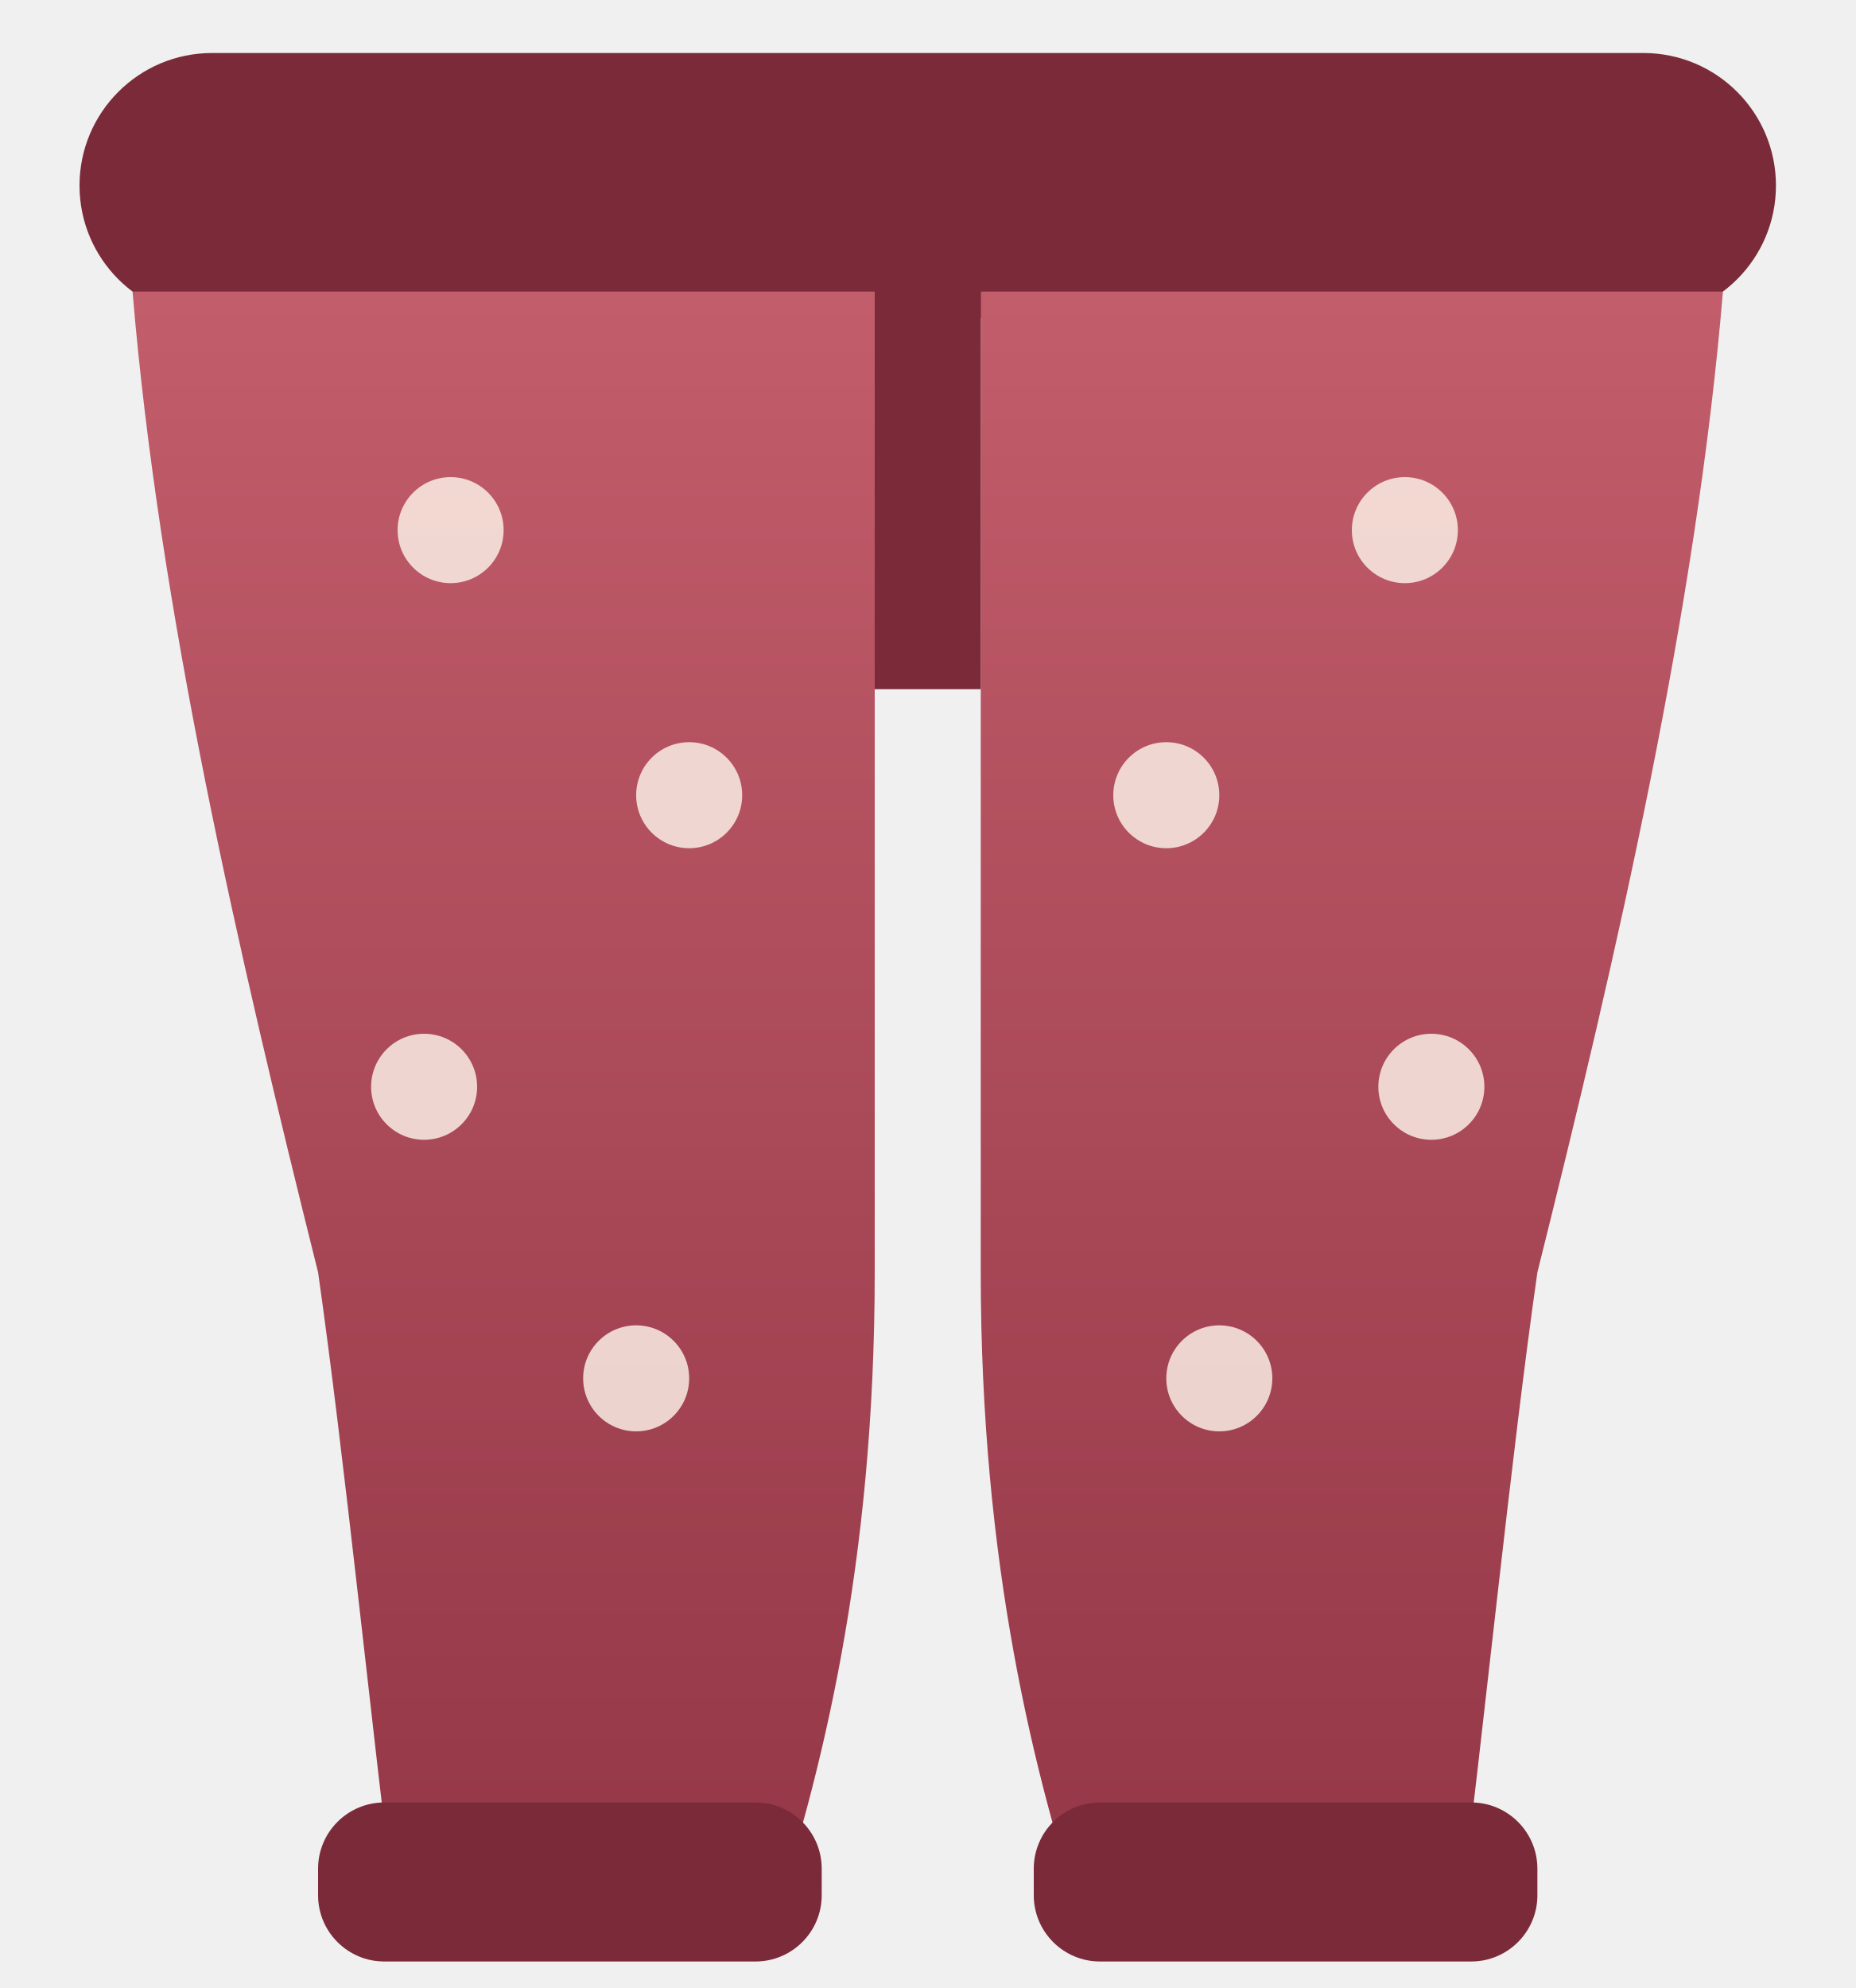
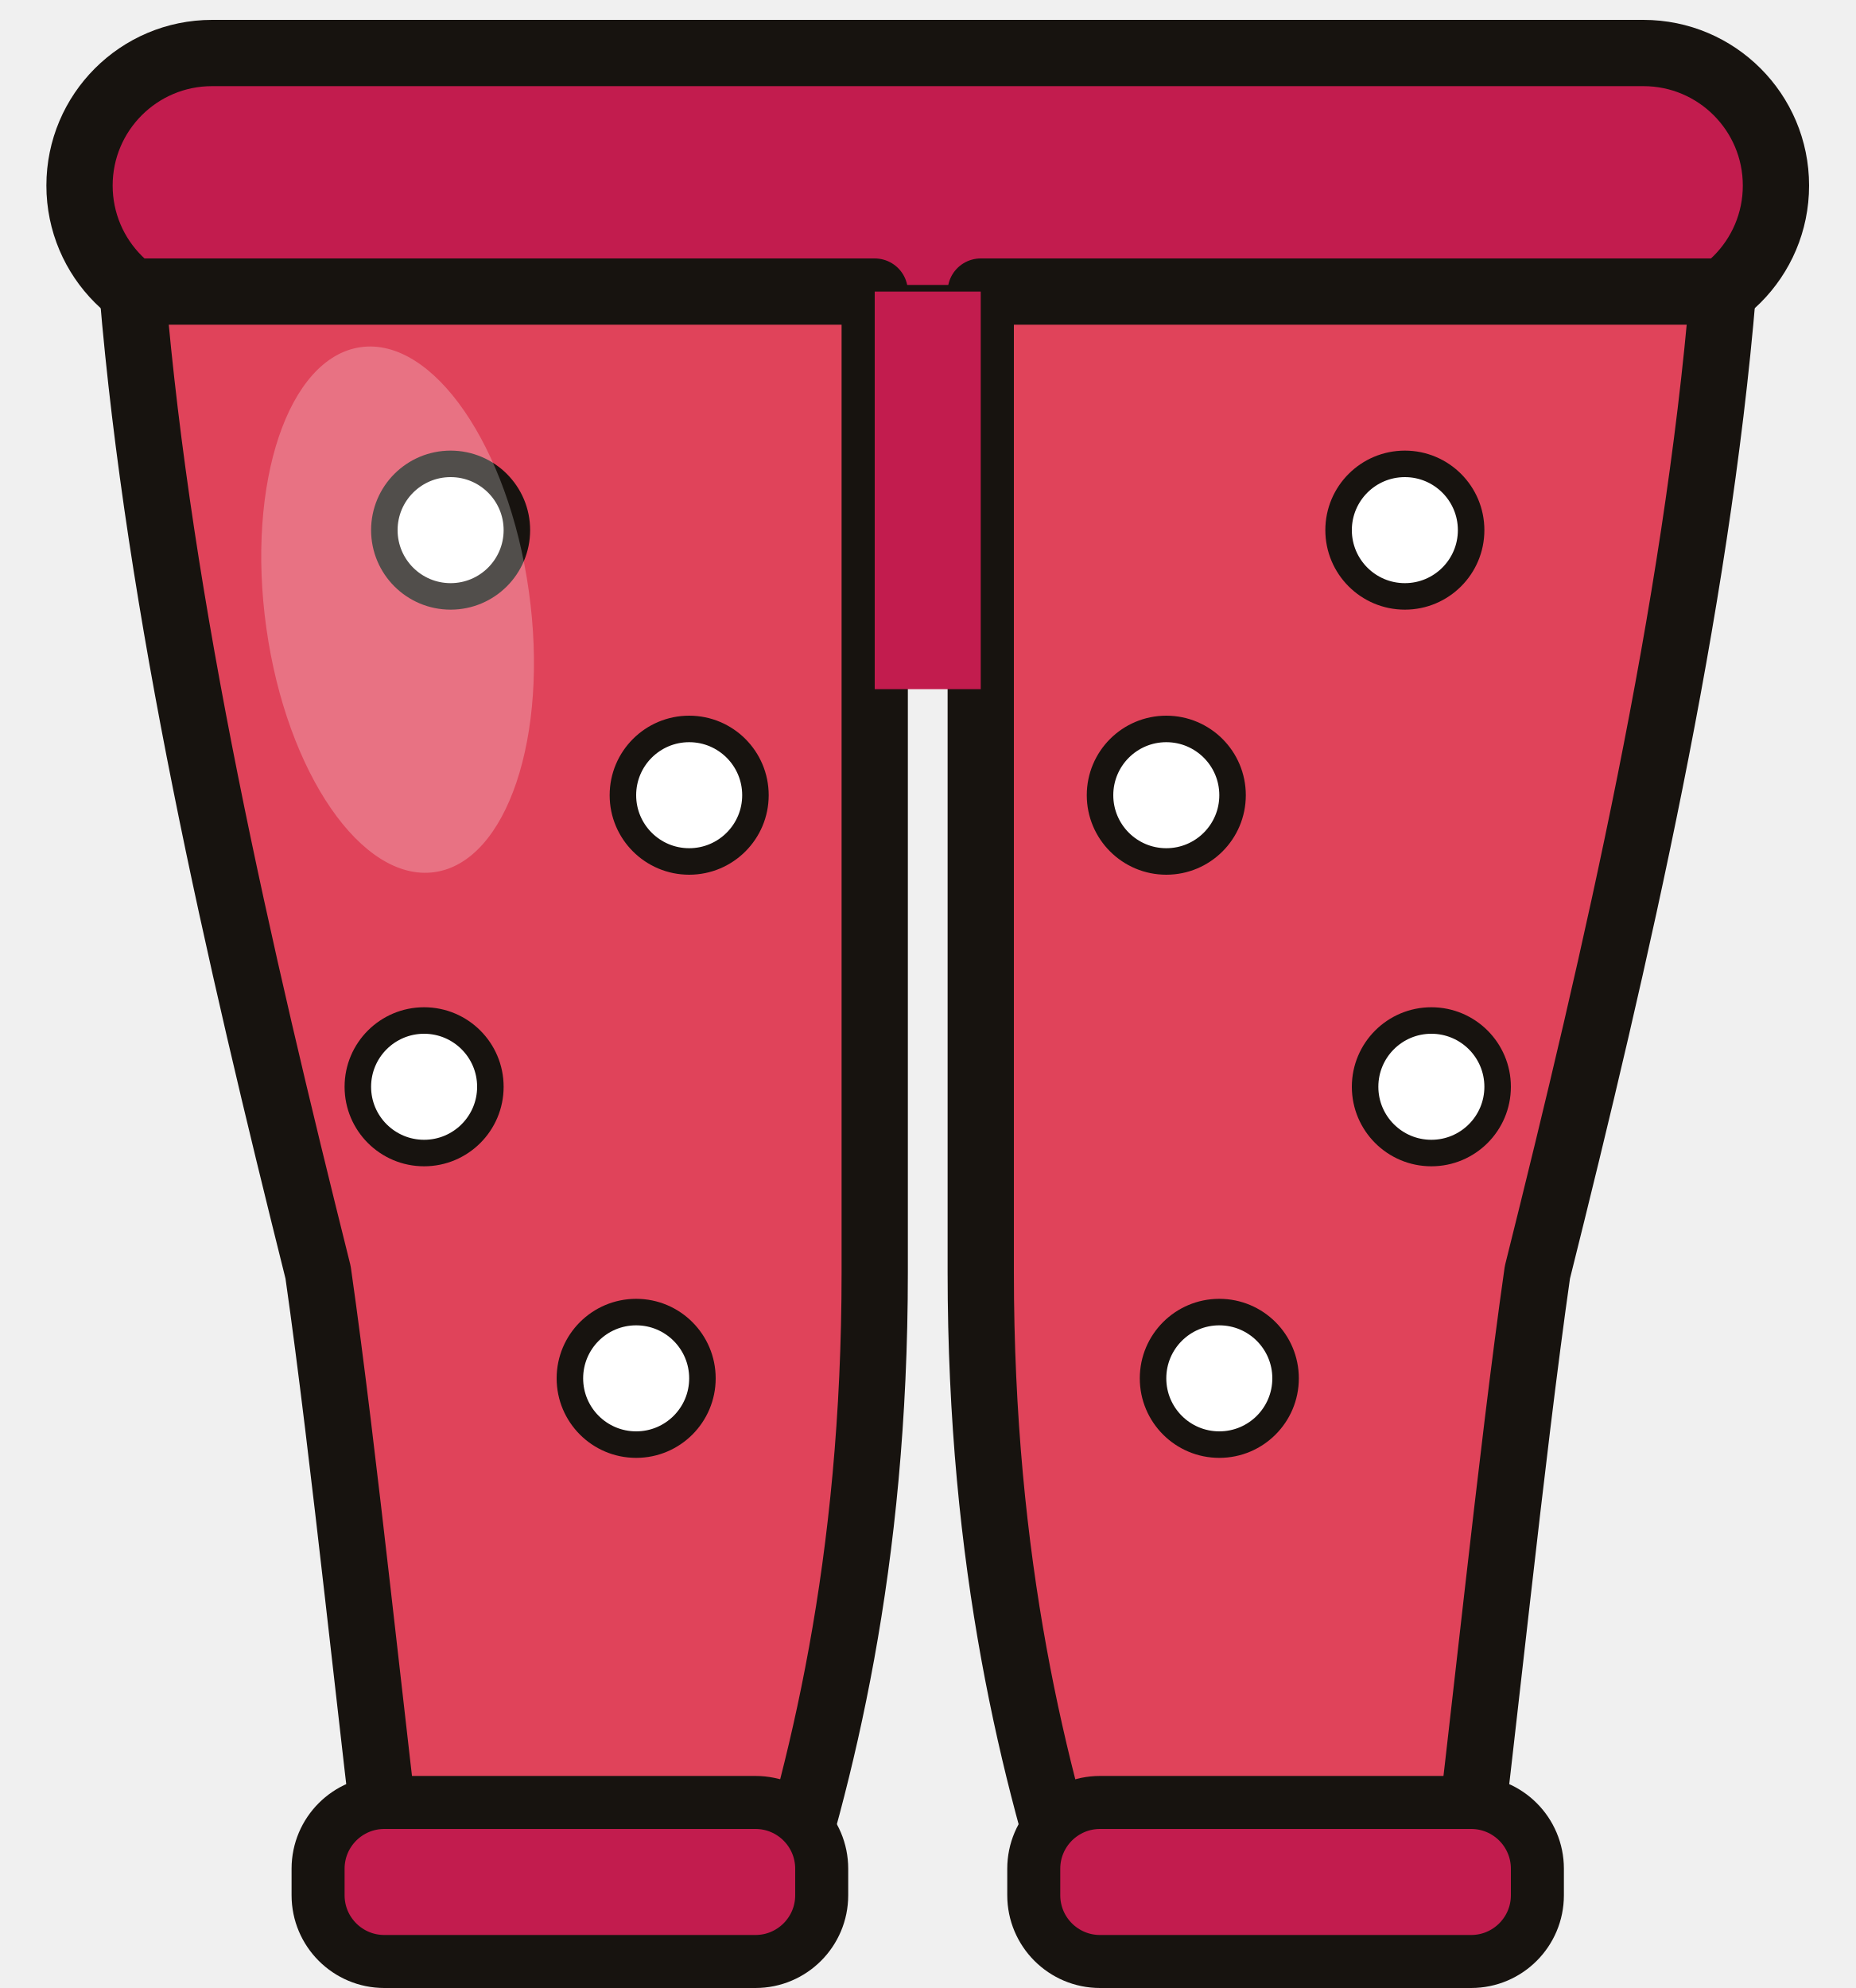
<svg xmlns="http://www.w3.org/2000/svg" viewBox="0 0 140 150">
-   <defs>
-     <linearGradient id="dotPants" x1="0" y1="0" x2="0" y2="1">
-       <stop offset="0%" stop-color="#C25D6B" />
-       <stop offset="100%" stop-color="#933646" />
-     </linearGradient>
-   </defs>
-   <rect x="6" y="4" width="128" height="20" rx="10" fill="#7A2A38" />
-   <path d="M 10 22 L 66 22 L 66 96 C 66 118 62 134 58 146 L 30 146 C 28 130 26 110 24 96 C 18 72 12 46 10 22 Z" fill="url(#dotPants)" />
-   <path d="M 130 22 L 74 22 L 74 96 C 74 118 78 134 82 146 L 110 146 C 112 130 114 110 116 96 C 122 72 128 46 130 22 Z" fill="url(#dotPants)" />
-   <rect x="66" y="22" width="8" height="30" fill="#7A2A38" />
-   <rect x="24" y="136" width="38" height="12" rx="5" fill="#7A2A38" />
-   <rect x="78" y="136" width="38" height="12" rx="5" fill="#7A2A38" />
-   <g fill="#FFF7EC" opacity="0.8">
-     <circle cx="34" cy="40" r="4" />
-     <circle cx="52" cy="60" r="4" />
-     <circle cx="32" cy="82" r="4" />
-     <circle cx="48" cy="104" r="4" />
-     <circle cx="106" cy="40" r="4" />
-     <circle cx="88" cy="60" r="4" />
-     <circle cx="108" cy="82" r="4" />
-     <circle cx="92" cy="104" r="4" />
+   <rect x="6" y="4" width="128" height="20" rx="10" fill="#C21C4E" stroke="#17130F" stroke-width="5" stroke-linejoin="round" />
+   <path d="M 10 22 L 66 22 L 66 96 C 66 118 62 134 58 146 L 30 146 C 28 130 26 110 24 96 C 18 72 12 46 10 22 Z" fill="#E0435A" stroke="#17130F" stroke-width="5" stroke-linejoin="round" />
+   <path d="M 130 22 L 74 22 L 74 96 C 74 118 78 134 82 146 L 110 146 C 112 130 114 110 116 96 C 122 72 128 46 130 22 Z" fill="#E0435A" stroke="#17130F" stroke-width="5" stroke-linejoin="round" />
+   <rect x="66" y="22" width="8" height="30" fill="#C21C4E" />
+   <rect x="24" y="136" width="38" height="12" rx="5" fill="#C21C4E" stroke="#17130F" stroke-width="4" />
+   <rect x="78" y="136" width="38" height="12" rx="5" fill="#C21C4E" stroke="#17130F" stroke-width="4" />
+   <g fill="#FFFFFF" stroke="#17130F" stroke-width="2">
+     <circle cx="34" cy="40" r="5" />
+     <circle cx="52" cy="60" r="5" />
+     <circle cx="32" cy="82" r="5" />
+     <circle cx="48" cy="104" r="5" />
+     <circle cx="106" cy="40" r="5" />
+     <circle cx="88" cy="60" r="5" />
+     <circle cx="108" cy="82" r="5" />
+     <circle cx="92" cy="104" r="5" />
  </g>
+   <ellipse cx="30" cy="46" rx="10" ry="20" fill="#FFFFFF" opacity="0.25" transform="rotate(-8 30 46)" />
</svg>
